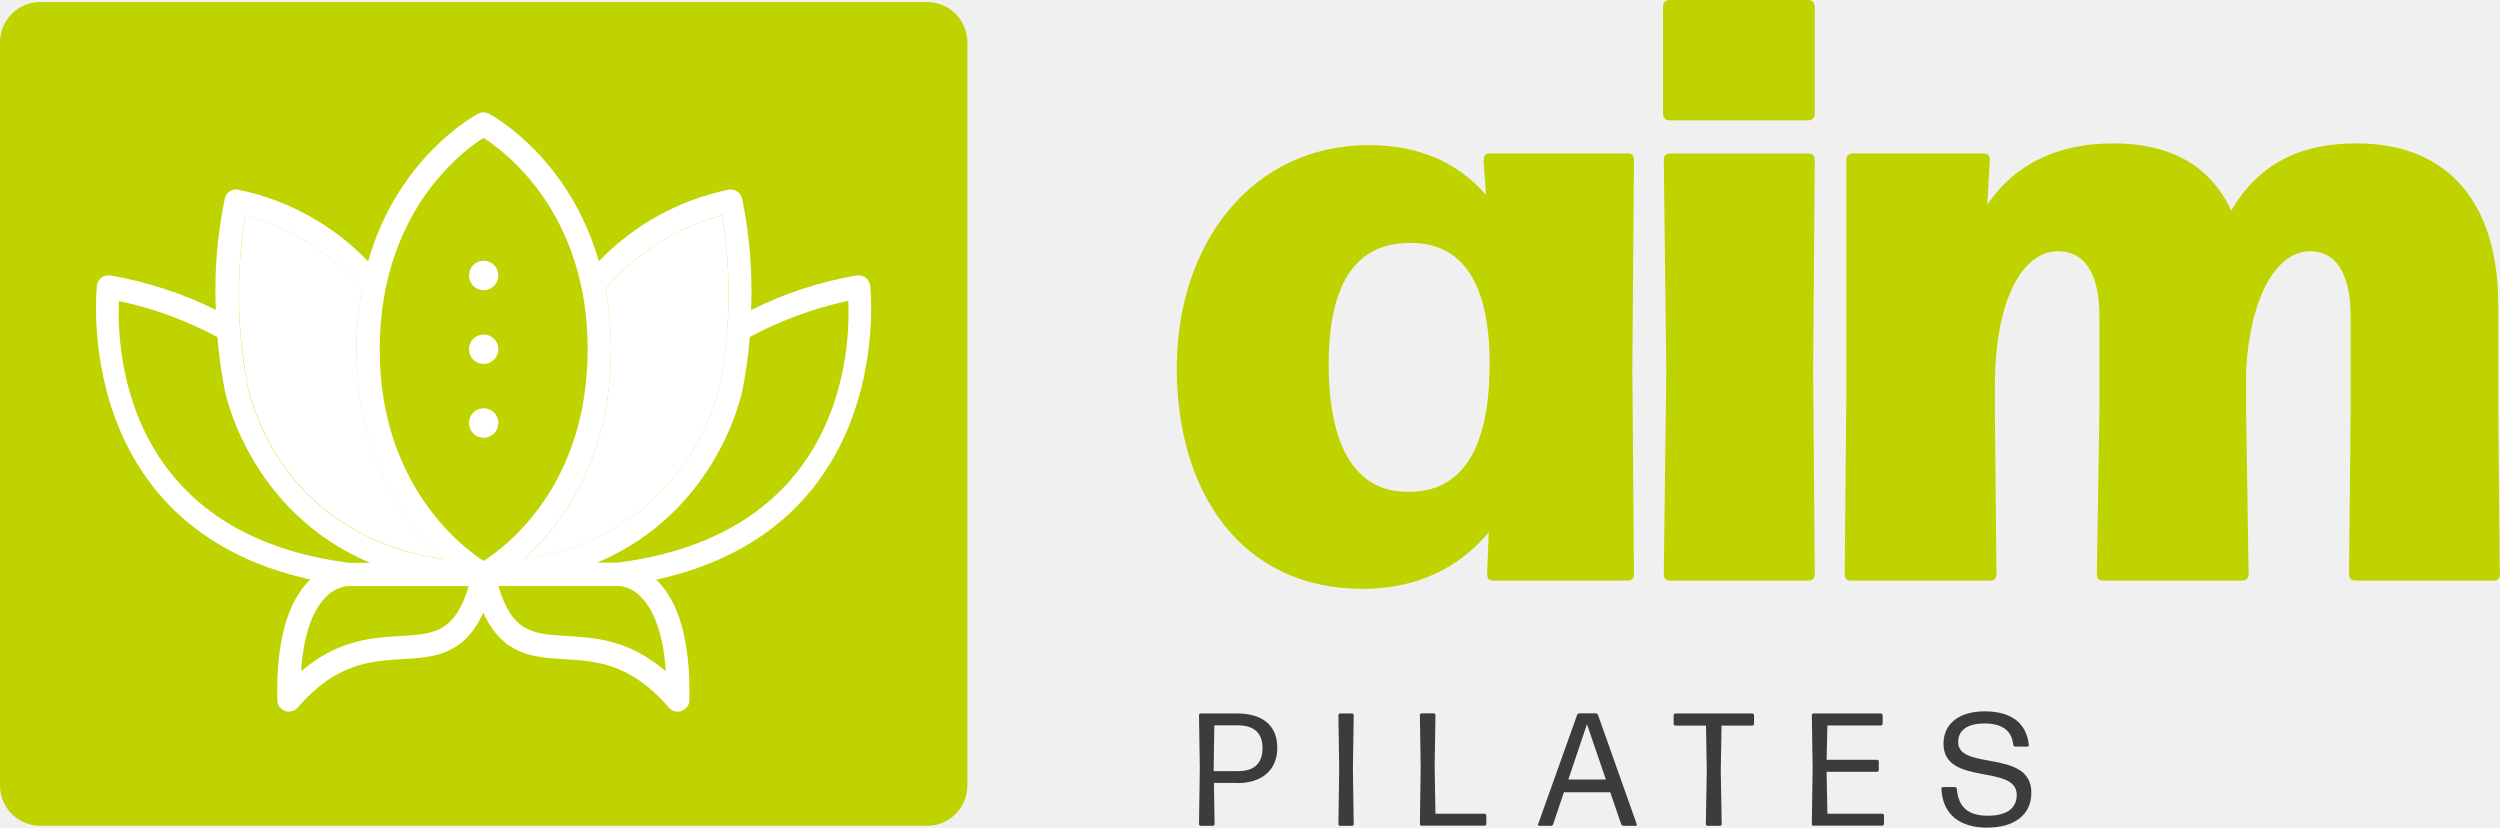
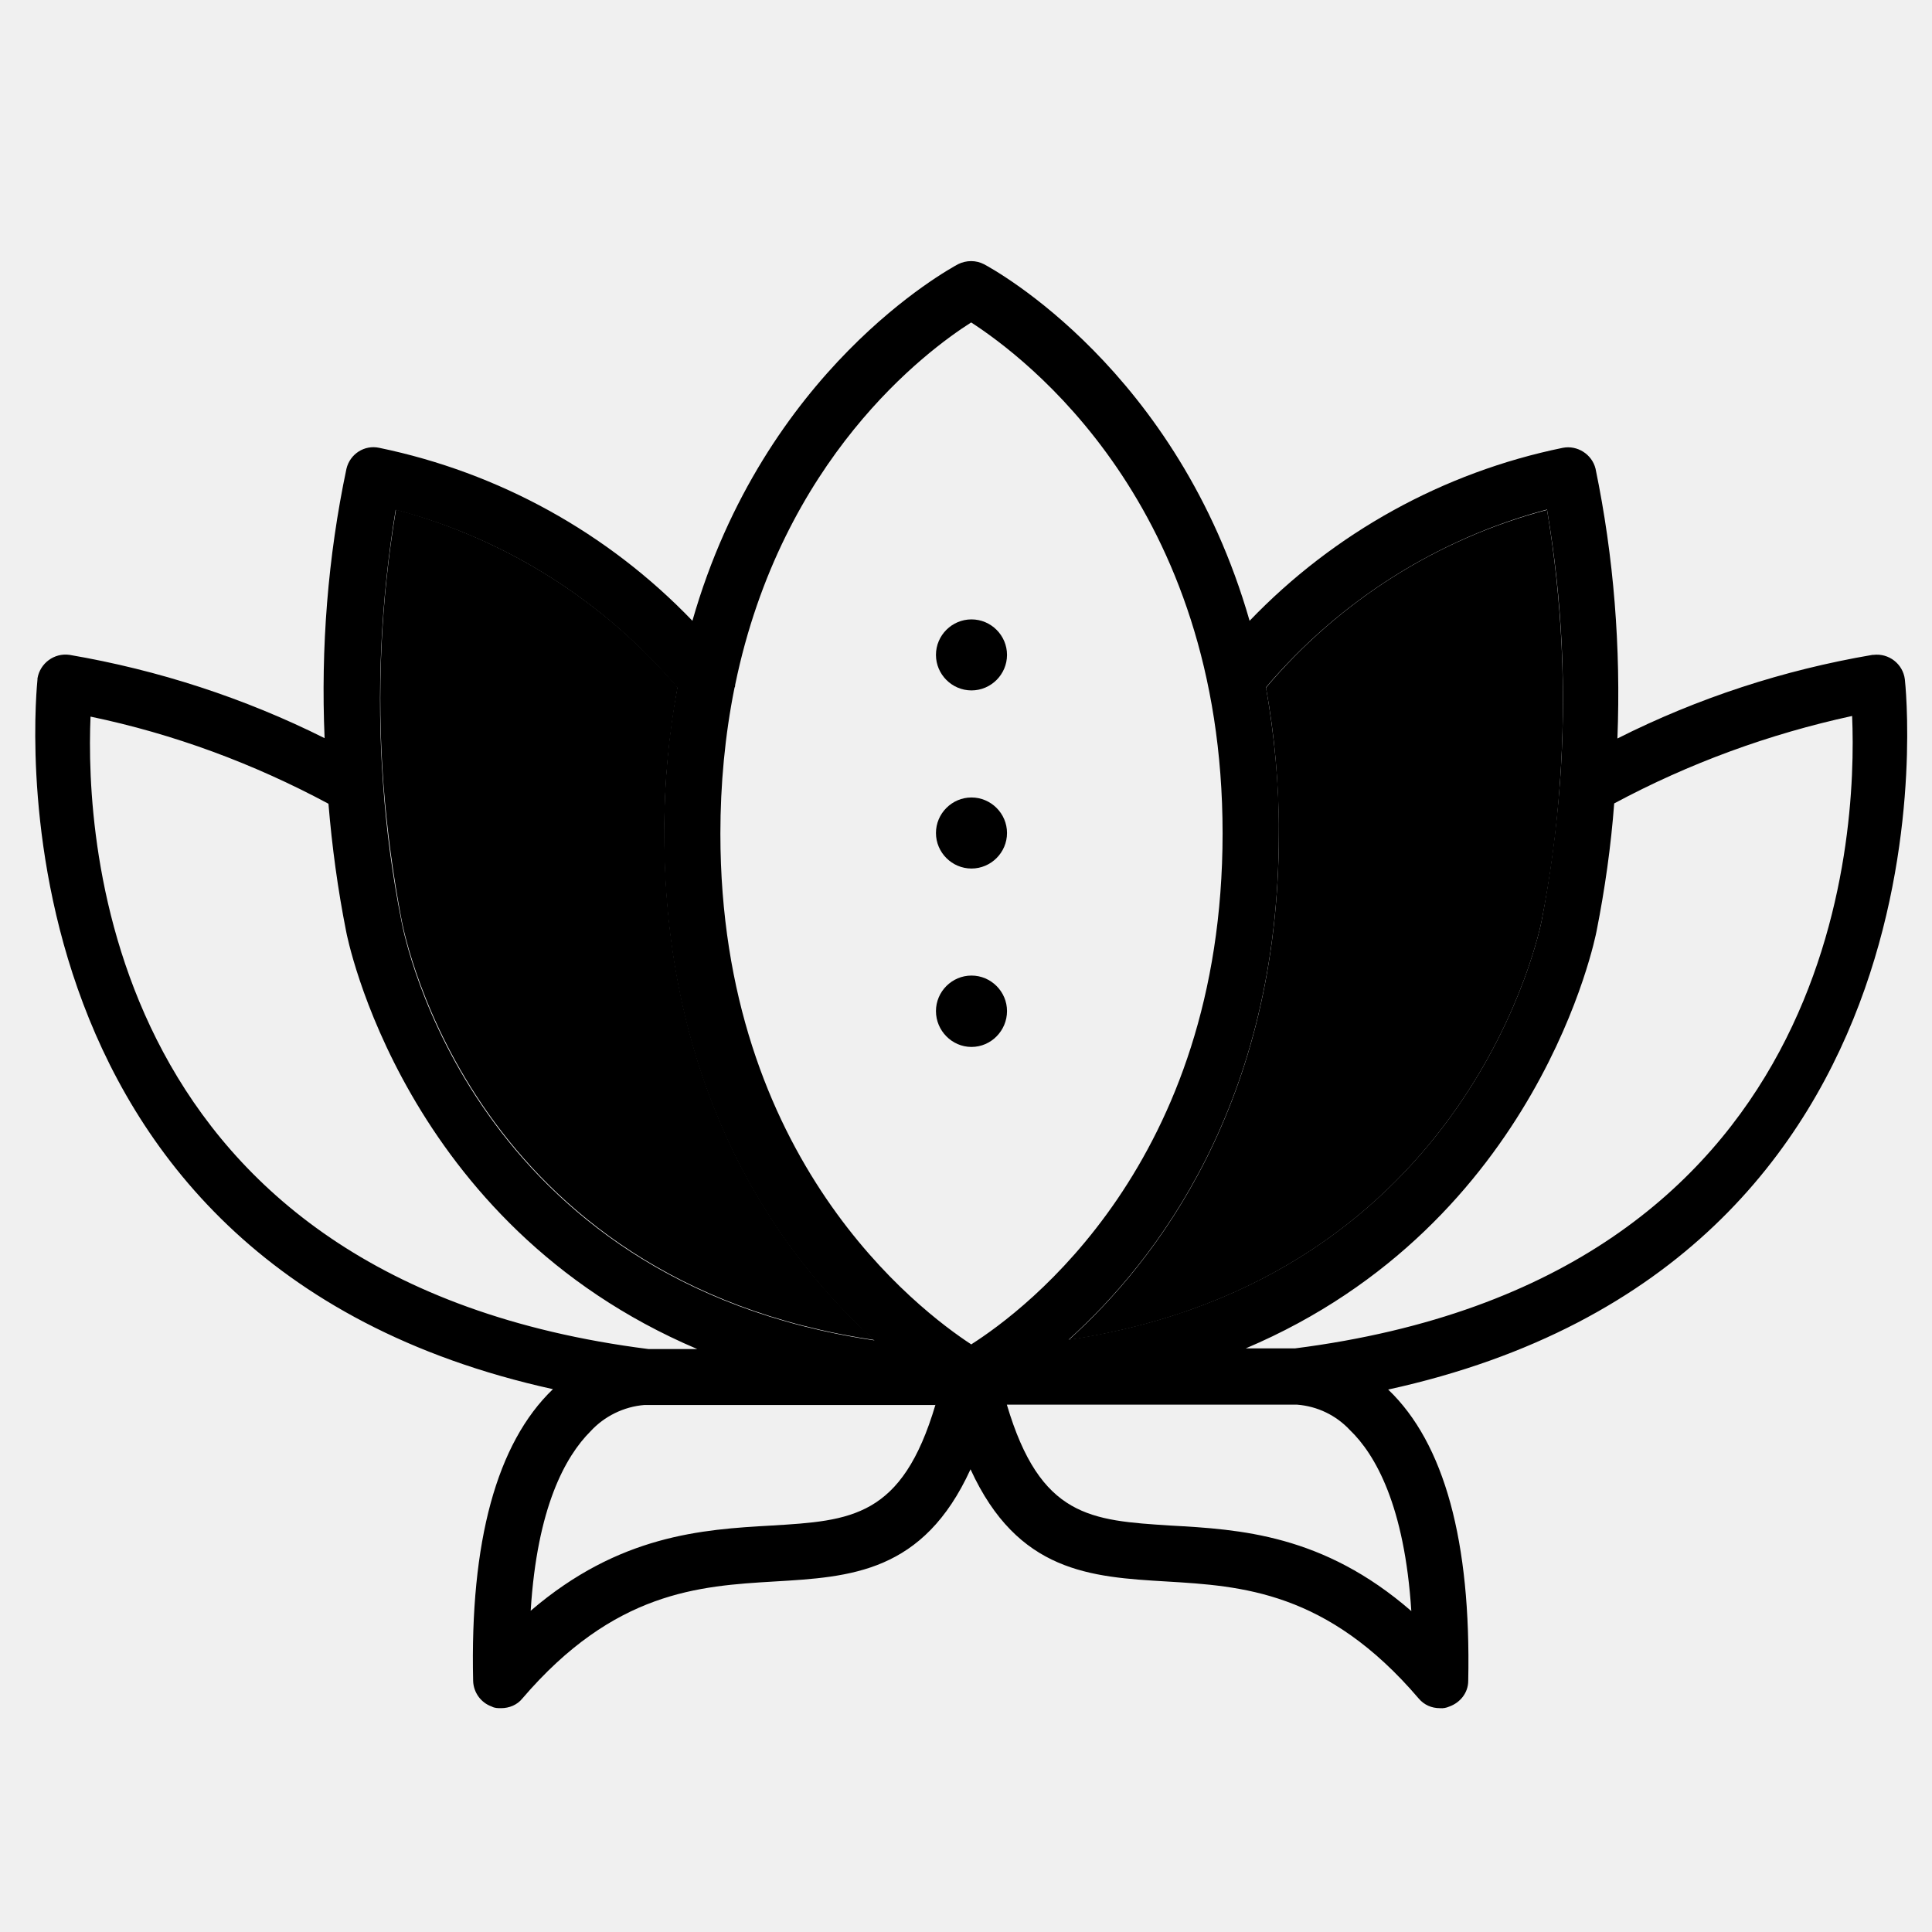
- <svg xmlns="http://www.w3.org/2000/svg" id="Capa_2" data-name="Capa 2" viewBox="0 0 187.78 62.17">
-   <defs>
-     <style>
-       .cls-1 {
-         fill: none;
-         stroke: #fff;
-         stroke-miterlimit: 10;
-         stroke-width: .47px;
-       }
- 
-       .cls-2 {
+ <svg xmlns="http://www.w3.org/2000/svg" id="Capa_1" version="1.1" viewBox="0 0 1080 1080">
+   <defs id="defs1">
+     <style id="style1">
+       .st0 {
        fill: #3c3c3b;
-       }
- 
-       .cls-2, .cls-3, .cls-4 {
-         stroke-width: 0px;
-       }
- 
-       .cls-3 {
-         fill: #bfd300;
-       }
- 
-       .cls-4 {
-         fill: #fff;
      }
    </style>
  </defs>
-   <g id="Capa_1-2" data-name="Capa 1">
-     <g>
-       <g>
-         <path class="cls-2" d="m92.95,58.81h-1.77l.05,3.09c0,.07-.06.13-.13.13h-.91c-.07,0-.13-.06-.13-.13l.06-4.2-.06-3.98c0-.07.06-.13.13-.13h2.74c1.86,0,3.01.87,3.01,2.57s-1.18,2.66-2.98,2.66Zm-1.79-1.01v.12h1.85c1.09,0,1.82-.48,1.82-1.74,0-1.16-.68-1.7-1.87-1.7h-1.75l-.05,3.32Z" />
-         <path class="cls-2" d="m100.66,62.03c-.07,0-.13-.06-.13-.13l.06-4.16-.06-4.02c0-.07.06-.13.13-.13h.89c.07,0,.13.06.13.13l-.06,4.02.06,4.16c0,.07-.06.13-.13.13h-.89Z" />
-         <path class="cls-2" d="m106.78,62.03c-.07,0-.13-.06-.13-.13l.06-4.29-.06-3.9c0-.07.06-.13.13-.13h.91c.07,0,.13.06.13.13l-.06,3.84.06,3.57h3.69c.07,0,.13.06.13.13v.64c0,.07-.06.13-.13.13h-4.73Z" />
-         <path class="cls-2" d="m121.95,62.03c-.07,0-.16-.05-.18-.12l-.82-2.4h-3.48l-.81,2.4c-.02.07-.1.12-.17.12h-.88c-.06,0-.11-.06-.08-.12l2.93-8.21c.02-.07.11-.12.18-.12h1.21c.07,0,.16.05.18.12l2.91,8.21c.02.06-.01.12-.08.12h-.91Zm-1.33-3.48l-1.42-4.15-1.4,4.15h2.82Z" />
-         <path class="cls-2" d="m128.26,62.03c-.07,0-.13-.06-.13-.13l.07-4.06-.06-3.34h-2.3c-.07,0-.13-.06-.13-.13v-.65c0-.07.06-.13.13-.13h5.78c.07,0,.13.06.13.13v.65c0,.07-.06.13-.13.13h-2.31l-.06,3.34.07,4.06c0,.07-.06.13-.13.13h-.93Z" />
-         <path class="cls-2" d="m136.22,62.03c-.07,0-.13-.06-.13-.13l.06-4.22-.06-3.96c0-.07.06-.13.13-.13h5.06c.07,0,.13.06.13.13v.64c0,.07-.06.13-.13.13h-4.02l-.06,2.58h3.79c.07,0,.13.06.13.13v.64c0,.07-.06.13-.13.13h-3.79l.06,3.15h4.12c.07,0,.13.06.13.13v.64c0,.07-.06.13-.13.13h-5.15Z" />
-         <path class="cls-2" d="m149.31,62.17c-2.14,0-3.39-1.01-3.49-2.92,0-.07.06-.13.13-.13h.89c.07,0,.13.06.14.13.11,1.26.72,2.02,2.34,2.02,1.27,0,2.16-.46,2.16-1.57,0-2.34-5.5-.63-5.5-3.84,0-1.54,1.23-2.43,3.08-2.43,1.94,0,3.14.81,3.33,2.52.01.07-.05.13-.12.13h-.91c-.07,0-.13-.06-.14-.13-.11-1.07-.82-1.61-2.17-1.61-1.15,0-1.97.43-1.97,1.4,0,2.17,5.5.5,5.5,3.8,0,1.74-1.38,2.62-3.28,2.62Z" />
-       </g>
-       <g>
-         <path class="cls-3" d="m111.45,12.02c0-.37.19-.5.5-.5h10.28c.31,0,.5.12.5.5l-.12,15.7.12,15.39c0,.37-.19.5-.5.5h-10.03c-.31,0-.5-.12-.5-.5l.12-3.12c-2.24,2.68-5.42,4.24-9.47,4.24-9.1,0-13.96-7.23-13.96-16.57s5.61-16.76,14.45-16.76c3.74,0,6.67,1.31,8.78,3.74l-.19-2.62Zm.44,15.64c.06-6.35-1.99-9.41-5.92-9.41-3.99-.06-6.17,2.87-6.17,9.1,0,6.54,2.24,9.66,6.04,9.59,3.8,0,5.98-2.93,6.04-9.28Z" />
-         <path class="cls-3" d="m136.31.5v8.04c0,.31-.19.5-.5.5h-10.4c-.31,0-.5-.19-.5-.5V.5c0-.31.19-.5.5-.5h10.4c.31,0,.5.19.5.5Zm0,42.61c0,.37-.19.5-.5.5h-10.34c-.31,0-.5-.12-.5-.5l.19-15.26-.19-15.82c0-.37.19-.5.5-.5h10.34c.31,0,.5.12.5.5l-.12,15.82.12,15.26Z" />
-         <path class="cls-3" d="m187.78,43.11c0,.37-.19.5-.5.5h-10.34c-.31,0-.5-.12-.5-.5l.12-12.09v-7.29c0-3.3-1.18-4.86-3.05-4.86-2.37,0-4.49,3.11-4.8,9.03v3.12l.19,12.09c0,.37-.19.5-.5.5h-10.4c-.31,0-.5-.12-.5-.5l.19-12.09v-7.29c0-3.3-1.18-4.86-3.12-4.86-2.55,0-4.73,3.43-4.73,10.16v1.99l.12,12.09c0,.37-.19.5-.5.5h-10.4c-.31,0-.5-.12-.5-.5l.12-13.4V12.02c0-.31.19-.5.5-.5h9.78c.31,0,.5.12.5.5l-.19,3.36c2.18-3.24,5.54-4.61,9.47-4.61,4.3,0,7.29,1.68,8.85,5.05,2.24-3.8,5.54-5.05,9.41-5.05,6.85,0,10.65,4.42,10.65,12.15v8.1l.12,12.09Z" />
-       </g>
-       <rect class="cls-3" y=".15" width="72.66" height="61.88" rx="3.03" ry="3.03" />
-       <g>
-         <g>
-           <path class="cls-4" d="m23.32,43.53C5.28,39.56,7.27,21.64,7.28,21.45c0,0,0-.02,0-.03.08-.47.52-.8,1-.73,2.75.47,5.43,1.34,7.93,2.59-.12-2.81.1-5.63.68-8.38.11-.46.56-.75,1.02-.65,3.72.77,7.11,2.64,9.74,5.38,2.23-7.8,7.95-10.92,8.26-11.09.26-.13.56-.13.81,0,.3.16,6.02,3.28,8.26,11.09,2.63-2.74,6.03-4.62,9.74-5.38.45-.09.91.2,1.02.65.57,2.75.79,5.57.68,8.39,2.5-1.26,5.17-2.13,7.93-2.6h.03c.48-.06.92.28.98.76.02.19,2.01,18.13-16.07,22.09,1.75,1.67,2.58,4.73,2.49,9.06,0,.37-.25.68-.59.8-.09.04-.19.06-.29.05-.26,0-.49-.1-.66-.3-2.85-3.34-5.51-3.5-7.84-3.64-2.36-.14-4.63-.28-6.1-3.49-1.47,3.22-3.73,3.35-6.1,3.49-2.34.14-4.98.3-7.84,3.64-.16.2-.41.3-.66.3-.1,0-.2,0-.29-.05-.34-.12-.57-.44-.58-.8-.1-4.33.73-7.39,2.48-9.07Zm23.07-1.27c16.92-2.16,17.49-15.91,17.33-19.67-2.58.56-5.07,1.47-7.4,2.72-.1,1.33-.29,2.67-.55,3.98-.02.1-1.76,9.09-10.91,12.97h1.52Zm8.24-17.56c.21-2.85.08-5.71-.4-8.53-3.41.91-6.46,2.84-8.74,5.53.26,1.49.41,3.01.4,4.53,0,8.39-3.83,13.32-6.54,15.76,12.55-1.9,14.68-12.89,14.71-13.02.27-1.41.46-2.84.57-4.28Zm-4.62,25.73c-.21-3.28-1.12-4.87-1.91-5.63-.43-.46-1.01-.74-1.64-.79h-9.03c1.04,3.51,2.61,3.6,5.09,3.76,2.15.12,4.74.27,7.49,2.66Zm-13.68-8.3c1.68-1.07,7.81-5.66,7.81-15.89s-6.17-14.82-7.82-15.89c-1.4.89-5.89,4.24-7.34,11.27,0,.03,0,.06-.02.09-.3,1.49-.44,3.02-.44,4.54,0,10.14,6.17,14.82,7.81,15.89Zm-1.13,1.89h-9.04c-.64.05-1.25.35-1.68.82-.78.78-1.66,2.36-1.86,5.58,2.75-2.36,5.34-2.53,7.49-2.65,2.48-.15,4.06-.25,5.1-3.76Zm-1.89-2.01c-2.71-2.44-6.54-7.37-6.54-15.77,0-1.52.13-3.04.41-4.53-2.29-2.7-5.34-4.63-8.76-5.53-.46,2.82-.6,5.68-.39,8.53.1,1.43.29,2.86.57,4.26.09.5,2.2,11.19,14.71,13.04Zm-7.02.27h1.51c-9.16-3.89-10.9-12.87-10.92-12.99-.26-1.31-.44-2.64-.55-3.97-2.33-1.25-4.81-2.17-7.4-2.71-.16,3.76.41,17.52,17.35,19.67Z" />
-           <path class="cls-4" d="m54.23,16.17c.47,2.82.61,5.68.4,8.53-.1,1.44-.29,2.87-.57,4.28-.03.12-2.16,11.11-14.71,13.02,2.71-2.44,6.54-7.37,6.54-15.76,0-1.52-.13-3.04-.4-4.53,2.28-2.7,5.33-4.63,8.74-5.53Z" />
-           <circle class="cls-4" cx="36.33" cy="20.69" r=".87" />
-           <circle class="cls-4" cx="36.33" cy="26.23" r=".87" />
-           <path class="cls-4" d="m36.33,30.9c.48,0,.87.39.87.87s-.39.88-.87.88-.87-.4-.87-.88.39-.87.87-.87Z" />
-           <path class="cls-4" d="m26.78,26.23c0,8.4,3.83,13.33,6.54,15.77-12.5-1.85-14.61-12.54-14.71-13.04-.27-1.4-.46-2.83-.57-4.26-.21-2.85-.08-5.71.39-8.53,3.41.91,6.47,2.84,8.76,5.53-.27,1.49-.42,3.01-.41,4.53Z" />
+   <g id="Capa_1-2" data-name="Capa 1" style="fill:#000000;fill-opacity:1" transform="matrix(17.97294,0,0,17.97294,-109.8902,-5.775488)">
+     <g id="g17" style="fill:#000000;fill-opacity:1">
+       <g id="g7" style="fill:#000000;fill-opacity:1" />
+       <g id="g10" style="fill:#000000;fill-opacity:1" />
+       <g id="g16" style="fill:#000000;fill-opacity:1">
+         <g id="g14" style="fill:#000000;fill-opacity:1">
+           <path class="cls-4" d="M 23.32,43.53 C 5.28,39.56 7.27,21.64 7.28,21.45 c 0,0 0,-0.02 0,-0.03 0.08,-0.47 0.52,-0.8 1,-0.73 2.75,0.47 5.43,1.34 7.93,2.59 -0.12,-2.81 0.1,-5.63 0.68,-8.38 0.11,-0.46 0.56,-0.75 1.02,-0.65 3.72,0.77 7.11,2.64 9.74,5.38 2.23,-7.8 7.95,-10.92 8.26,-11.09 0.26,-0.13 0.56,-0.13 0.81,0 0.3,0.16 6.02,3.28 8.26,11.09 2.63,-2.74 6.03,-4.62 9.74,-5.38 0.45,-0.09 0.91,0.2 1.02,0.65 0.57,2.75 0.79,5.57 0.68,8.39 2.5,-1.26 5.17,-2.13 7.93,-2.6 h 0.03 c 0.48,-0.06 0.92,0.28 0.98,0.76 0.02,0.19 2.01,18.13 -16.07,22.09 1.75,1.67 2.58,4.73 2.49,9.06 0,0.37 -0.25,0.68 -0.59,0.8 -0.09,0.04 -0.19,0.06 -0.29,0.05 -0.26,0 -0.49,-0.1 -0.66,-0.3 -2.85,-3.34 -5.51,-3.5 -7.84,-3.64 -2.36,-0.14 -4.63,-0.28 -6.1,-3.49 -1.47,3.22 -3.73,3.35 -6.1,3.49 -2.34,0.14 -4.98,0.3 -7.84,3.64 -0.16,0.2 -0.41,0.3 -0.66,0.3 -0.1,0 -0.2,0 -0.29,-0.05 -0.34,-0.12 -0.57,-0.44 -0.58,-0.8 -0.1,-4.33 0.73,-7.39 2.48,-9.07 z M 46.39,42.26 C 63.31,40.1 63.88,26.35 63.72,22.59 c -2.58,0.56 -5.07,1.47 -7.4,2.72 -0.1,1.33 -0.29,2.67 -0.55,3.98 -0.02,0.1 -1.76,9.09 -10.91,12.97 h 1.52 z M 54.63,24.7 c 0.21,-2.85 0.08,-5.71 -0.4,-8.53 -3.41,0.91 -6.46,2.84 -8.74,5.53 0.26,1.49 0.41,3.01 0.4,4.53 0,8.39 -3.83,13.32 -6.54,15.76 12.55,-1.9 14.68,-12.89 14.71,-13.02 0.27,-1.41 0.46,-2.84 0.57,-4.28 z M 50.01,50.43 C 49.8,47.15 48.89,45.56 48.1,44.8 47.67,44.34 47.09,44.06 46.46,44.01 h -9.03 c 1.04,3.51 2.61,3.6 5.09,3.76 2.15,0.12 4.74,0.27 7.49,2.66 z m -13.68,-8.3 c 1.68,-1.07 7.81,-5.66 7.81,-15.89 0,-10.23 -6.17,-14.82 -7.82,-15.89 -1.4,0.89 -5.89,4.24 -7.34,11.27 0,0.03 0,0.06 -0.02,0.09 -0.3,1.49 -0.44,3.02 -0.44,4.54 0,10.14 6.17,14.82 7.81,15.89 z m -1.13,1.89 h -9.04 c -0.64,0.05 -1.25,0.35 -1.68,0.82 -0.78,0.78 -1.66,2.36 -1.86,5.58 2.75,-2.36 5.34,-2.53 7.49,-2.65 2.48,-0.15 4.06,-0.25 5.1,-3.76 z m -1.89,-2.01 c -2.71,-2.44 -6.54,-7.37 -6.54,-15.77 0,-1.52 0.13,-3.04 0.41,-4.53 -2.29,-2.7 -5.34,-4.63 -8.76,-5.53 -0.46,2.82 -0.6,5.68 -0.39,8.53 0.1,1.43 0.29,2.86 0.57,4.26 0.09,0.5 2.2,11.19 14.71,13.04 z m -7.02,0.27 H 27.8 C 18.64,38.39 16.9,29.41 16.88,29.29 16.62,27.98 16.44,26.65 16.33,25.32 14,24.07 11.52,23.15 8.93,22.61 8.77,26.37 9.34,40.13 26.28,42.28 Z" id="path11" style="fill:#000000;fill-opacity:1;stroke-width:0px" />
+           <path class="cls-4" d="m 54.23,16.17 c 0.47,2.82 0.61,5.68 0.4,8.53 -0.1,1.44 -0.29,2.87 -0.57,4.28 C 54.03,29.1 51.9,40.09 39.35,42 c 2.71,-2.44 6.54,-7.37 6.54,-15.76 0,-1.52 -0.13,-3.04 -0.4,-4.53 2.28,-2.7 5.33,-4.63 8.74,-5.53 z" id="path12" style="fill:#000000;fill-opacity:1;stroke-width:0px" />
+           <circle class="cls-4" cx="36.33" cy="20.69" r="0.87" id="circle12" style="fill:#000000;fill-opacity:1;stroke-width:0px" />
+           <circle class="cls-4" cx="36.33" cy="26.23" r="0.87" id="circle13" style="fill:#000000;fill-opacity:1;stroke-width:0px" />
+           <path class="cls-4" d="m 36.33,30.9 c 0.48,0 0.87,0.39 0.87,0.87 0,0.48 -0.39,0.88 -0.87,0.88 -0.48,0 -0.87,-0.4 -0.87,-0.88 0,-0.48 0.39,-0.87 0.87,-0.87 z" id="path13" style="fill:#000000;fill-opacity:1;stroke-width:0px" />
+           <path class="cls-4" d="m 26.78,26.23 c 0,8.4 3.83,13.33 6.54,15.77 -12.5,-1.85 -14.61,-12.54 -14.71,-13.04 -0.27,-1.4 -0.46,-2.83 -0.57,-4.26 -0.21,-2.85 -0.08,-5.71 0.39,-8.53 3.41,0.91 6.47,2.84 8.76,5.53 -0.27,1.49 -0.42,3.01 -0.41,4.53 z" id="path14" style="fill:#000000;fill-opacity:1;stroke:#000000;stroke-width:0px;stroke-opacity:1" />
        </g>
-         <g>
-           <circle class="cls-1" cx="36.33" cy="20.69" r=".87" />
-           <circle class="cls-1" cx="36.33" cy="26.23" r=".87" />
-           <path class="cls-1" d="m36.33,30.9c.48,0,.87.39.87.87s-.39.88-.87.88-.87-.4-.87-.88.39-.87.87-.87Z" />
+         <g id="g15" style="fill:#000000;fill-opacity:1">
+           <path style="fill:#000000;fill-opacity:1;stroke-miterlimit:10" d="m 36.33,19.586 c -0.607,0 -1.105,0.496 -1.105,1.104 0,0.607 0.498,1.105 1.105,1.105 0.607,0 1.105,-0.498 1.105,-1.105 0,-0.607 -0.498,-1.104 -1.105,-1.104 z m 0,0.469 c 0.353,0 0.635,0.281 0.635,0.635 0,0.353 -0.281,0.635 -0.635,0.635 -0.353,0 -0.635,-0.281 -0.635,-0.635 0,-0.353 0.281,-0.635 0.635,-0.635 z" id="circle14" />
+           <path style="fill:#000000;fill-opacity:1;stroke-miterlimit:10" d="m 36.33,25.125 c -0.607,0 -1.105,0.498 -1.105,1.105 0,0.607 0.498,1.105 1.105,1.105 0.607,0 1.105,-0.498 1.105,-1.105 0,-0.607 -0.498,-1.105 -1.105,-1.105 z m 0,0.471 c 0.353,0 0.635,0.281 0.635,0.635 0,0.353 -0.281,0.635 -0.635,0.635 -0.353,0 -0.635,-0.281 -0.635,-0.635 0,-0.353 0.281,-0.635 0.635,-0.635 z" id="circle15" />
+           <path style="fill:#000000;fill-opacity:1;stroke-miterlimit:10" d="m 36.33,30.664 c -0.607,10e-7 -1.105,0.498 -1.105,1.105 0,0.607 0.495,1.115 1.105,1.115 0.611,0 1.105,-0.508 1.105,-1.115 0,-0.607 -0.498,-1.105 -1.105,-1.105 z m 0,0.471 c 0.353,0 0.635,0.282 0.635,0.635 0,0.353 -0.285,0.645 -0.635,0.645 -0.349,0 -0.635,-0.292 -0.635,-0.645 0,-0.353 0.282,-0.635 0.635,-0.635 z" id="path15" />
        </g>
      </g>
    </g>
  </g>
</svg>
